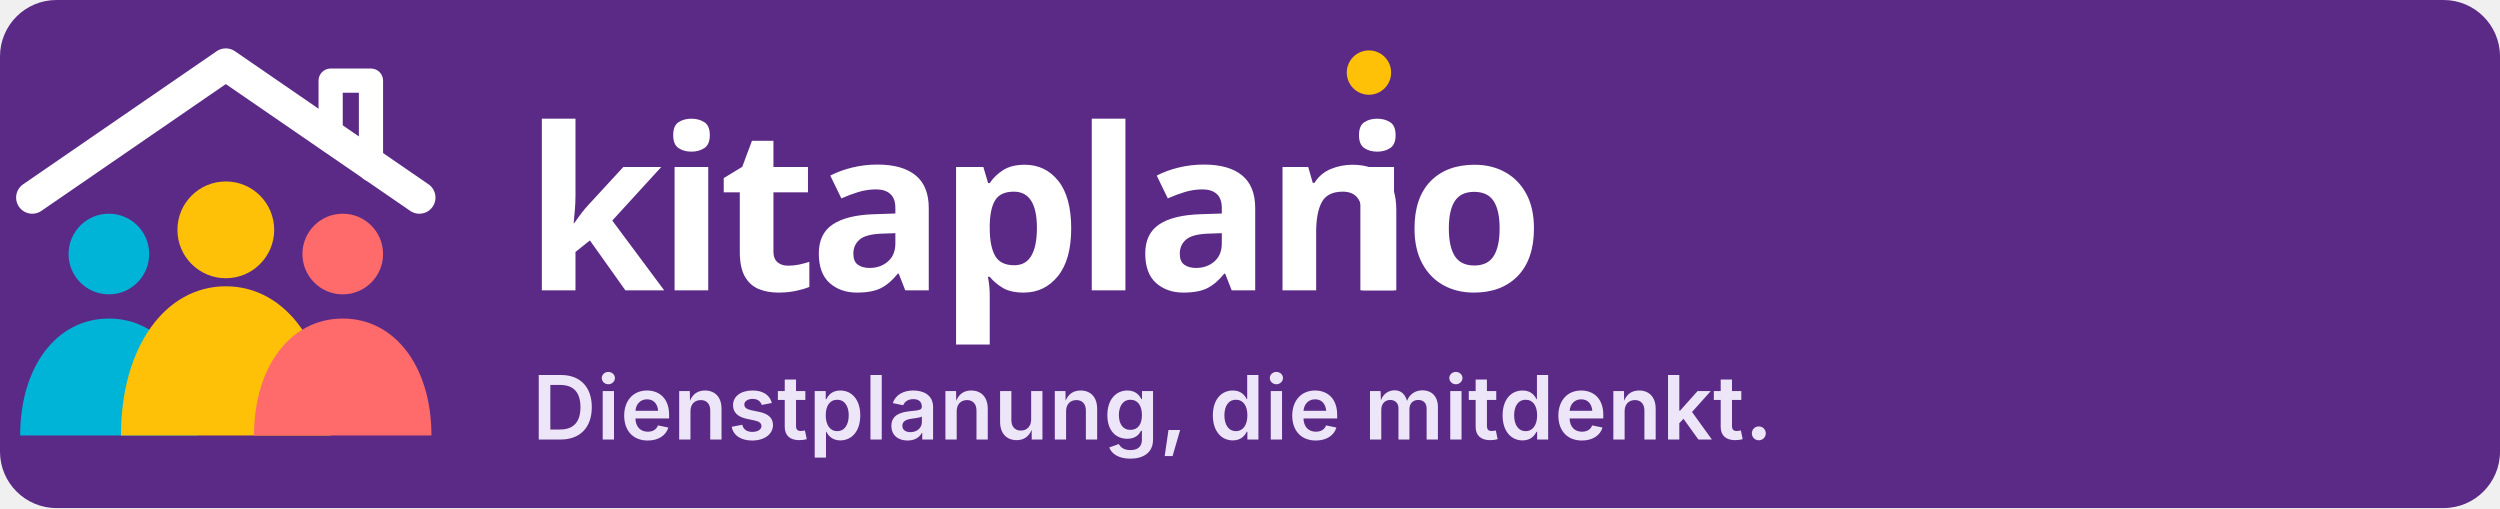
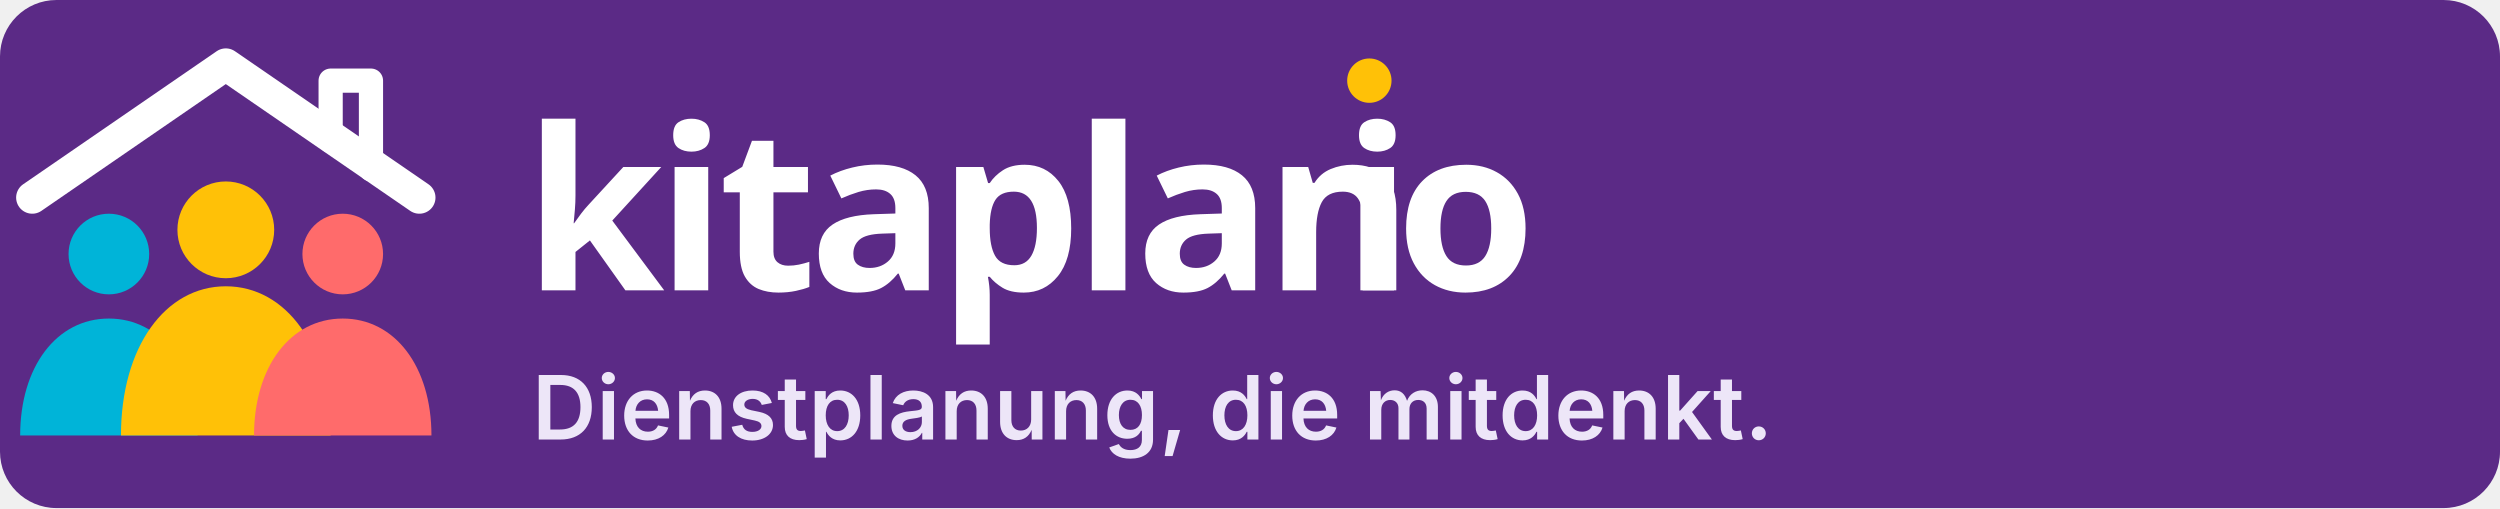
<svg xmlns="http://www.w3.org/2000/svg" viewBox="0 0 620 126" role="img" aria-labelledby="title desc">
  <rect width="620" height="126" rx="14" fill="#5B2A86" />
  <g id="team" transform="translate(0 4)">
    <path d="M8 45 56 12 104 45" fill="none" stroke="#FFFFFF" stroke-width="8" stroke-linecap="round" stroke-linejoin="round" />
    <path d="M82 31V16H92V38" fill="none" stroke="#FFFFFF" stroke-width="6" stroke-linecap="round" stroke-linejoin="round" />
    <circle cx="27" cy="59" r="10" fill="#00B4D8" />
    <circle cx="56" cy="53" r="12" fill="#FFC107" />
    <circle cx="85" cy="59" r="10" fill="#FF6B6B" />
    <path d="M5 104c0-17 9-29 22-29s22 12 22 29H5Z" fill="#00B4D8" />
    <path d="M30 104c0-22 11-37 26-37s26 15 26 37H30Z" fill="#FFC107" />
    <path d="M63 104c0-17 9-29 22-29s22 12 22 29H63Z" fill="#FF6B6B" />
  </g>
  <text y="72" font-family="Nunito Sans, sans-serif" font-size="56" font-weight="900" letter-spacing="-1.8" fill="#FFFFFF">
    <tspan x="130" textLength="203" lengthAdjust="spacingAndGlyphs">kitaplan</tspan>
-     <tspan x="333" textLength="47" lengthAdjust="spacingAndGlyphs">io</tspan>
+     <tspan x="333" textLength="13.2" lengthAdjust="spacingAndGlyphs">i</tspan>
+     <tspan x="346.2" textLength="34" lengthAdjust="spacingAndGlyphs">o</tspan>
  </text>
-   <circle cx="339.5" cy="18" r="5.5" fill="#FFC107" />
+   <circle cx="339.6" cy="20" r="5.5" fill="#FFC107" />
  <text x="132" y="109" font-family="Inter, sans-serif" font-size="22" font-weight="600" letter-spacing=".1" fill="#EDE6F8">Dienstplanung, die mitdenkt.</text>
</svg>
